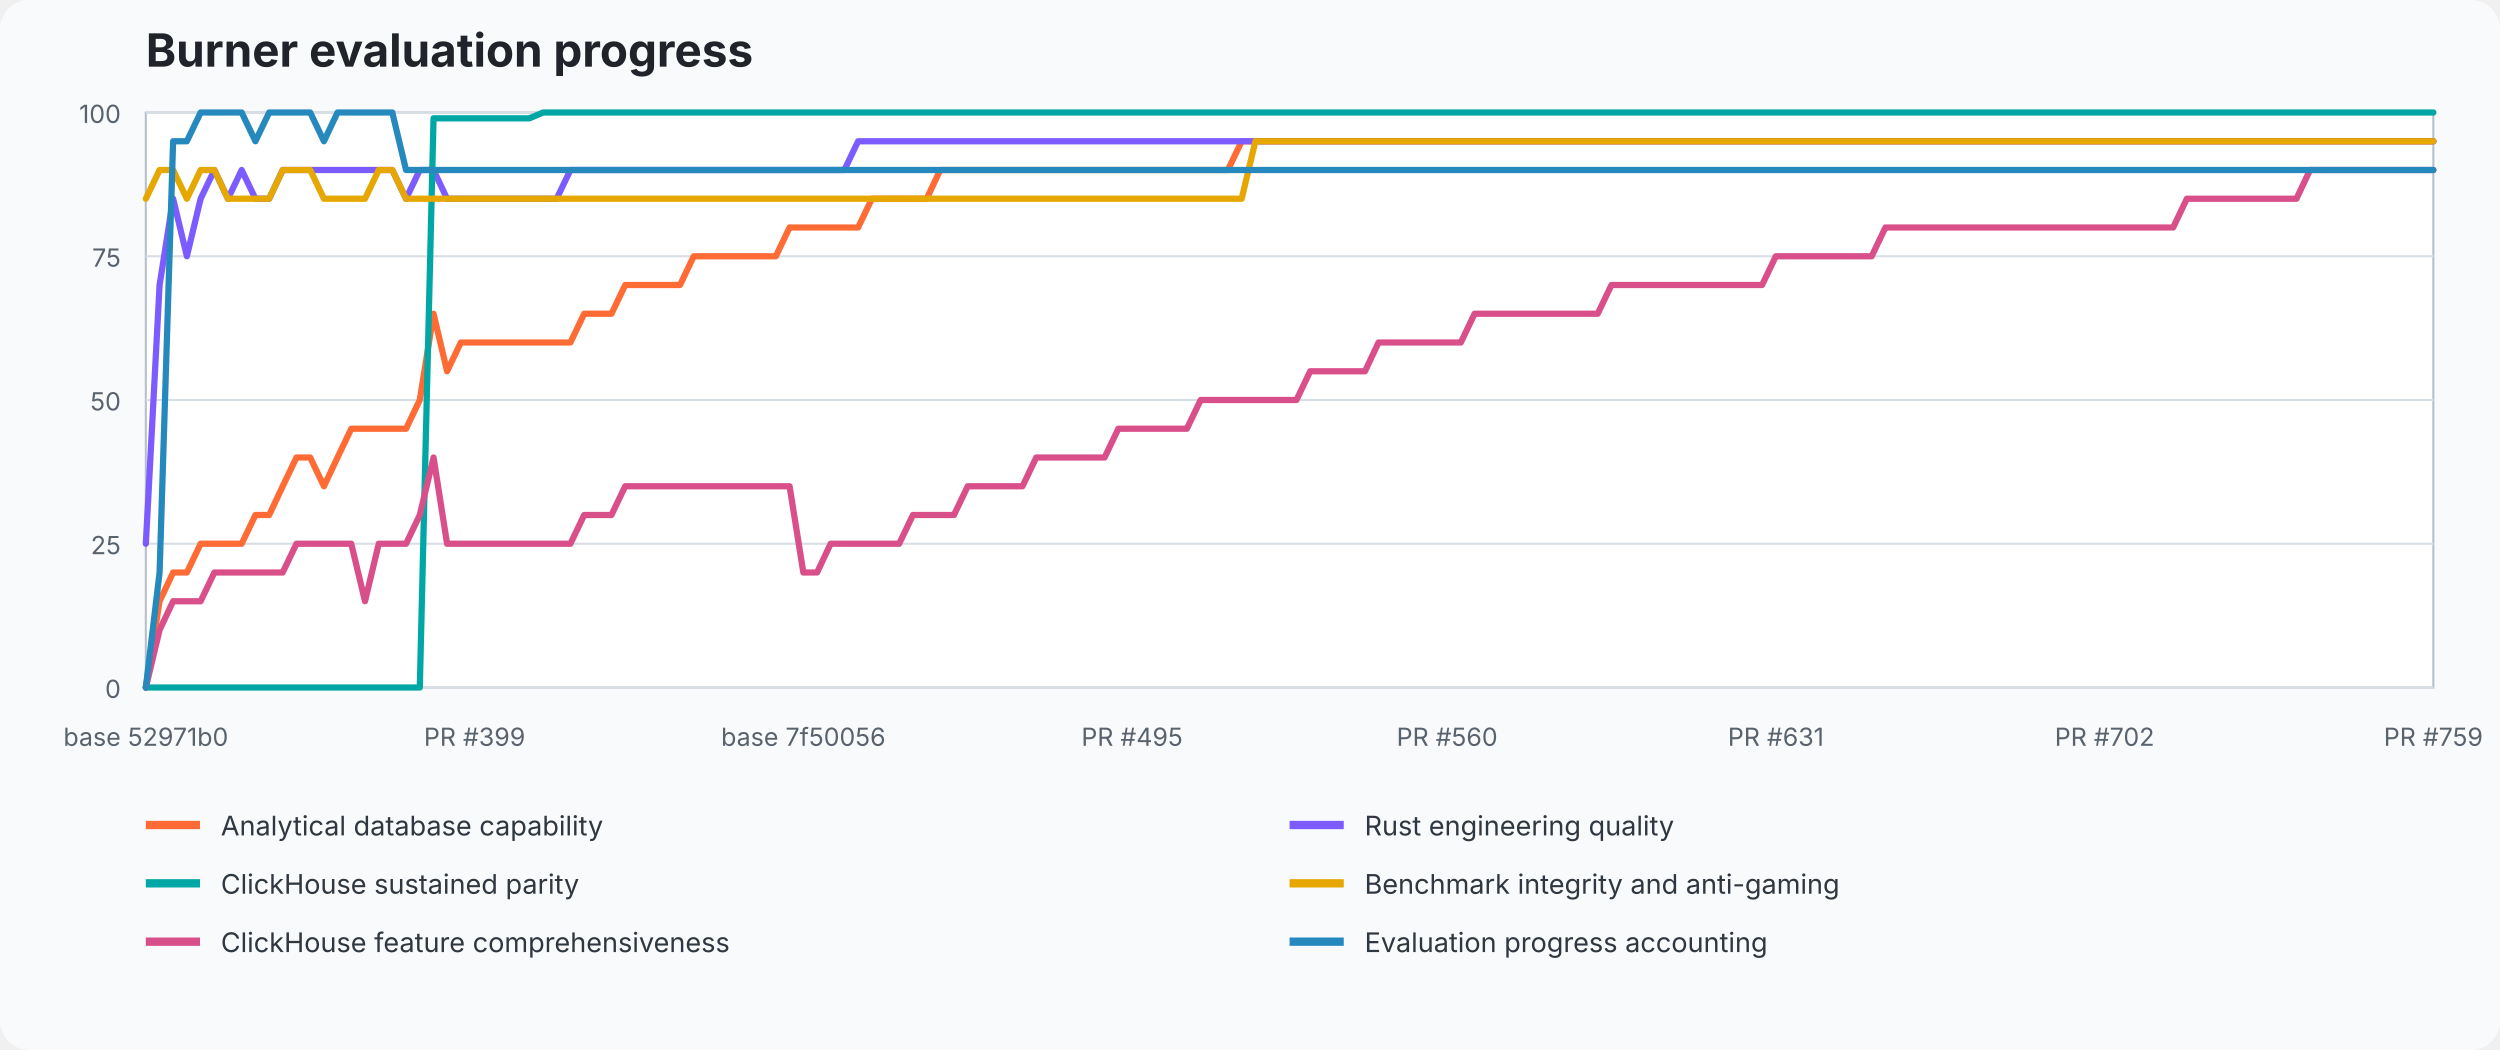
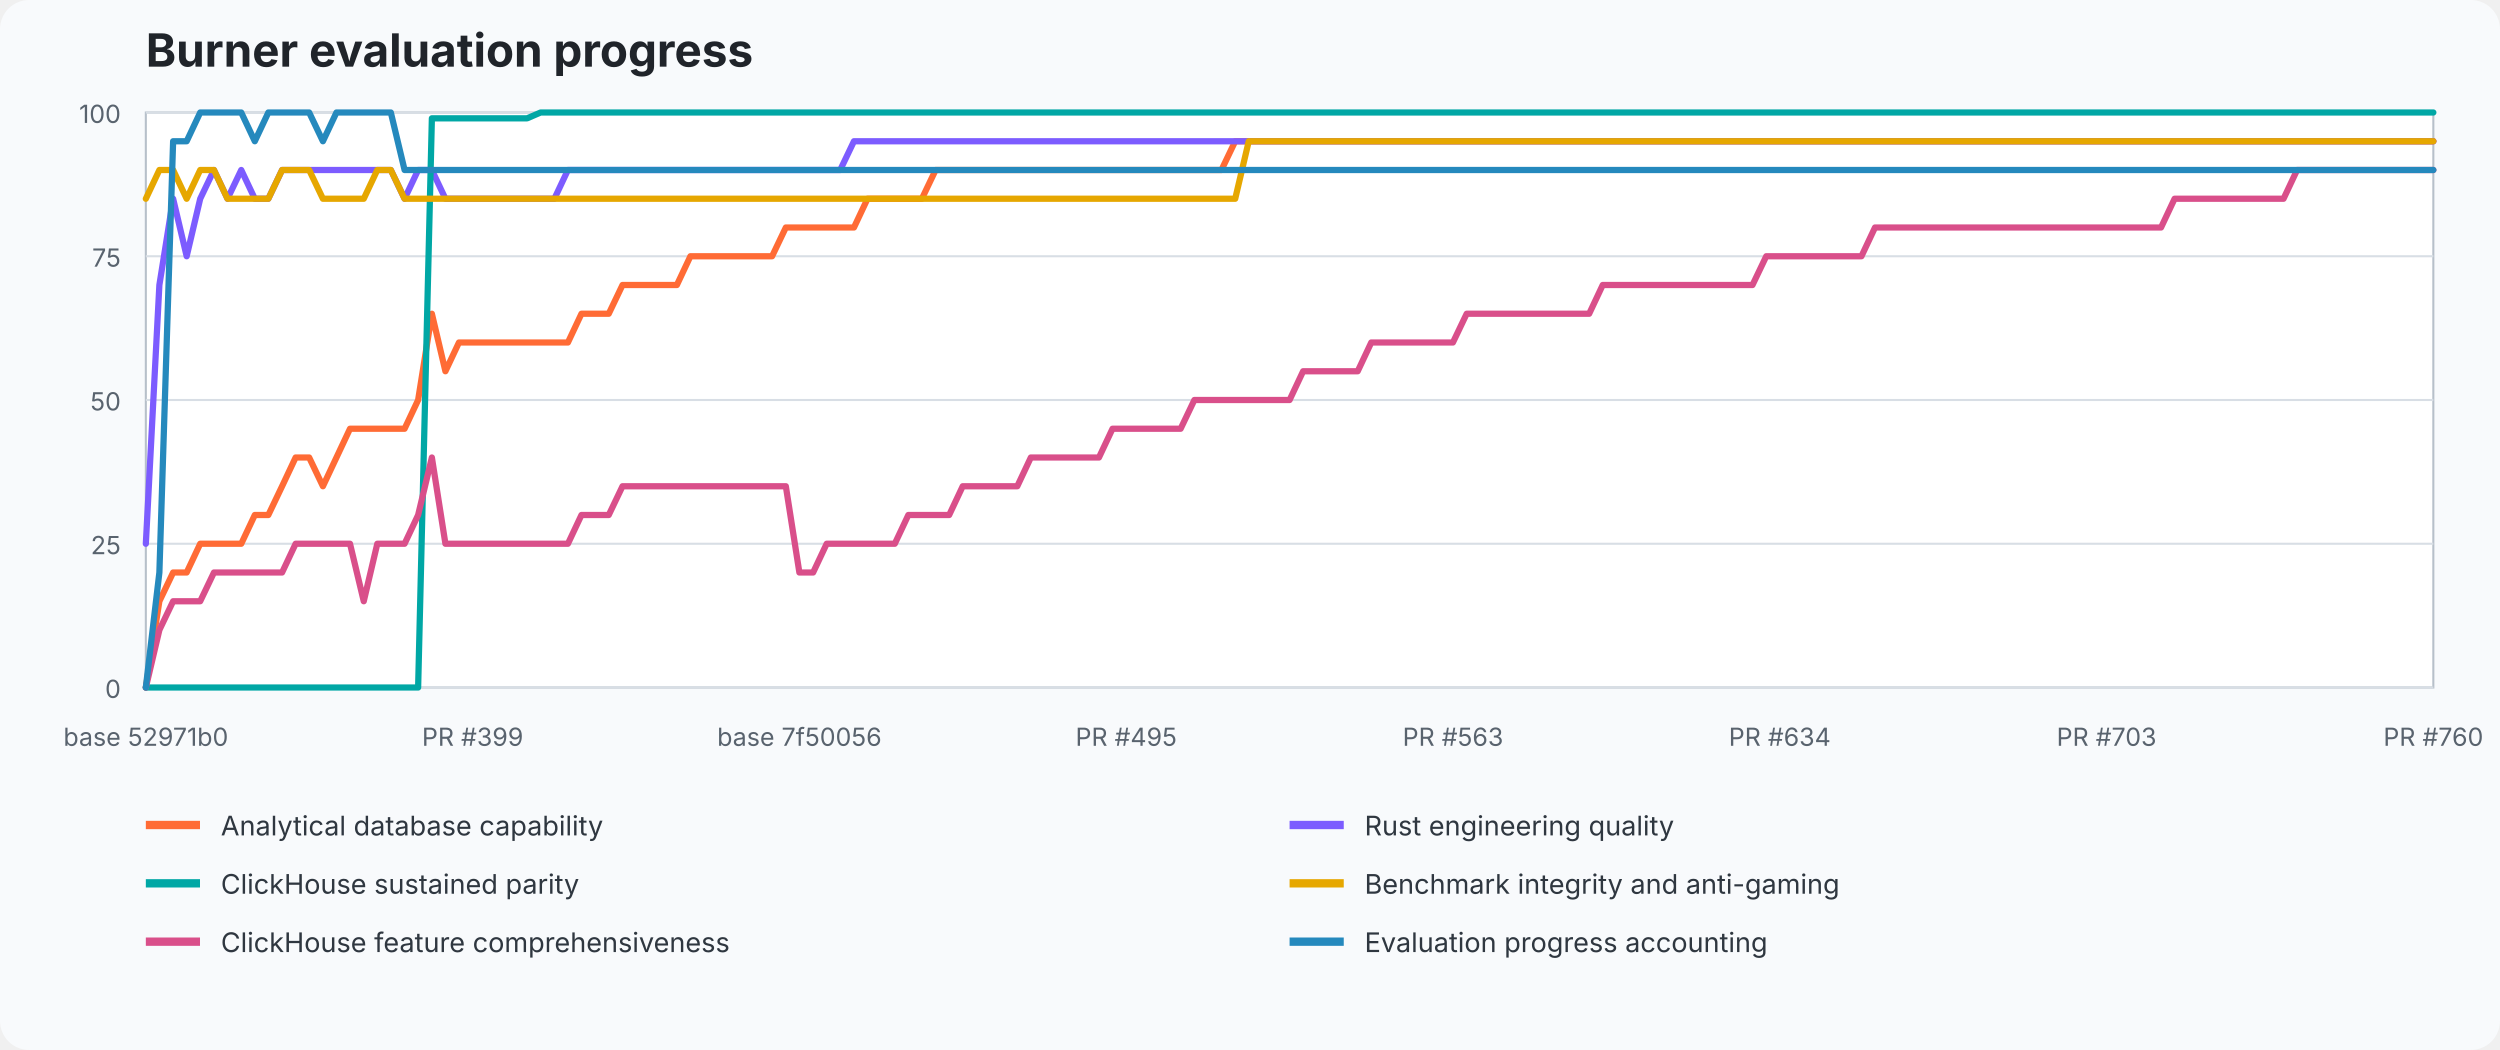
<svg xmlns="http://www.w3.org/2000/svg" width="1200" height="504" viewBox="0 0 1200 504" role="img" aria-labelledby="title desc">
  <style>text{font-family:ui-sans-serif,system-ui,-apple-system,BlinkMacSystemFont,"Segoe UI",sans-serif}.title{font-size:22px;font-weight:700;fill:#20242a}.axis{font-size:12px;fill:#59636e}.legend{font-size:13px;fill:#2f3740}.grid{stroke:#d8dee5;stroke-width:1}.plot{fill:#fff;stroke:#b7c0ca}</style>
  <rect width="100%" height="100%" fill="#f8fafc" rx="14" />
  <text x="70" y="32" class="title">Burner evaluation progress</text>
  <rect x="70" y="54" width="1098" height="276" class="plot" />
  <line x1="70" y1="330" x2="1168" y2="330" class="grid" />
  <text x="58" y="335" text-anchor="end" class="axis">0</text>
  <line x1="70" y1="261" x2="1168" y2="261" class="grid" />
  <text x="58" y="266" text-anchor="end" class="axis">25</text>
  <line x1="70" y1="192" x2="1168" y2="192" class="grid" />
  <text x="58" y="197" text-anchor="end" class="axis">50</text>
  <line x1="70" y1="123" x2="1168" y2="123" class="grid" />
  <text x="58" y="128" text-anchor="end" class="axis">75</text>
  <line x1="70" y1="54" x2="1168" y2="54" class="grid" />
  <text x="58" y="59" text-anchor="end" class="axis">100</text>
-   <polyline points="70.0,330.0 76.6,288.6 83.1,274.8 89.7,274.8 96.3,261.0 102.9,261.0 109.4,261.0 116.0,261.0 122.6,247.2 129.2,247.2 135.7,233.4 142.3,219.6 148.9,219.6 155.5,233.4 162.0,219.6 168.6,205.8 175.2,205.8 181.8,205.8 188.3,205.8 194.9,205.8 201.5,192.0 208.1,150.6 214.6,178.2 221.2,164.4 227.8,164.4 234.4,164.4 240.9,164.4 247.5,164.4 254.1,164.4 260.7,164.4 267.2,164.4 273.8,164.4 280.4,150.6 287.0,150.6 293.5,150.6 300.1,136.8 306.7,136.8 313.3,136.8 319.8,136.8 326.4,136.8 333.0,123.0 339.6,123.0 346.1,123.0 352.7,123.0 359.3,123.0 365.9,123.0 372.4,123.0 379.0,109.2 385.6,109.2 392.2,109.2 398.7,109.2 405.3,109.2 411.9,109.2 418.5,95.4 425.0,95.4 431.6,95.4 438.2,95.4 444.8,95.4 451.3,81.6 457.9,81.6 464.5,81.6 471.1,81.6 477.6,81.6 484.2,81.6 490.8,81.6 497.4,81.6 503.9,81.6 510.5,81.6 517.1,81.6 523.7,81.6 530.2,81.6 536.8,81.6 543.4,81.6 550.0,81.6 556.5,81.6 563.1,81.6 569.7,81.6 576.3,81.6 582.8,81.6 589.4,81.6 596.0,67.8 602.6,67.8 609.1,67.8 615.7,67.8 622.3,67.8 628.9,67.8 635.4,67.8 642.0,67.8 648.6,67.8 655.2,67.8 661.7,67.8 668.3,67.8 674.9,67.8 681.5,67.8 688.0,67.8 694.6,67.8 701.2,67.8 707.8,67.8 714.3,67.8 720.9,67.8 727.5,67.8 734.1,67.8 740.6,67.8 747.2,67.8 753.8,67.8 760.4,67.8 766.9,67.8 773.5,67.8 780.1,67.8 786.7,67.8 793.2,67.8 799.8,67.8 806.4,67.8 813.0,67.8 819.5,67.8 826.1,67.8 832.7,67.8 839.3,67.8 845.8,67.8 852.4,67.8 859.0,67.8 865.6,67.8 872.1,67.8 878.7,67.8 885.3,67.8 891.9,67.8 898.4,67.8 905.0,67.8 911.6,67.8 918.2,67.8 924.7,67.8 931.3,67.8 937.9,67.8 944.5,67.8 951.0,67.8 957.6,67.8 964.2,67.8 970.8,67.8 977.3,67.8 983.9,67.8 990.5,67.8 997.1,67.8 1003.6,67.8 1010.2,67.8 1016.8,67.8 1023.4,67.8 1029.9,67.8 1036.5,67.8 1043.1,67.8 1049.7,67.8 1056.2,67.8 1062.8,67.8 1069.4,67.8 1076.0,67.8 1082.5,67.8 1089.1,67.8 1095.7,67.8 1102.3,67.8 1108.8,67.8 1115.4,67.8 1122.0,67.8 1128.6,67.8 1135.1,67.8 1141.7,67.8 1148.3,67.8 1154.9,67.8 1161.4,67.8 1168.0,67.8" fill="none" stroke="#ff6b35" stroke-width="3" stroke-linejoin="round" stroke-linecap="round" />
-   <polyline points="70.0,261.0 76.6,136.8 83.1,95.4 89.7,123.0 96.3,95.4 102.9,81.6 109.4,95.4 116.0,81.6 122.6,95.4 129.2,95.4 135.7,81.6 142.3,81.6 148.9,81.6 155.5,81.6 162.0,81.6 168.6,81.6 175.2,81.6 181.8,81.6 188.3,81.6 194.9,95.4 201.5,81.6 208.1,81.6 214.6,95.4 221.2,95.4 227.8,95.4 234.4,95.4 240.9,95.4 247.5,95.4 254.1,95.4 260.7,95.4 267.2,95.4 273.8,81.6 280.4,81.6 287.0,81.6 293.5,81.6 300.1,81.6 306.7,81.6 313.3,81.6 319.8,81.6 326.4,81.6 333.0,81.6 339.6,81.6 346.1,81.6 352.7,81.6 359.3,81.6 365.9,81.6 372.4,81.6 379.0,81.6 385.6,81.6 392.2,81.6 398.7,81.6 405.3,81.6 411.9,67.8 418.5,67.8 425.0,67.8 431.6,67.8 438.2,67.8 444.8,67.8 451.3,67.8 457.9,67.8 464.5,67.8 471.1,67.8 477.6,67.8 484.2,67.8 490.8,67.8 497.4,67.8 503.9,67.8 510.5,67.8 517.1,67.8 523.7,67.8 530.2,67.8 536.8,67.8 543.4,67.8 550.0,67.8 556.5,67.8 563.1,67.8 569.7,67.8 576.3,67.8 582.8,67.8 589.4,67.8 596.0,67.8 602.6,67.8 609.1,67.8 615.7,67.8 622.3,67.8 628.9,67.8 635.4,67.8 642.0,67.8 648.6,67.8 655.2,67.8 661.7,67.8 668.3,67.8 674.9,67.8 681.5,67.8 688.0,67.8 694.6,67.8 701.2,67.8 707.8,67.8 714.3,67.8 720.9,67.8 727.5,67.8 734.1,67.8 740.6,67.8 747.2,67.8 753.8,67.8 760.4,67.8 766.9,67.8 773.5,67.8 780.1,67.8 786.7,67.8 793.2,67.8 799.8,67.8 806.4,67.8 813.0,67.8 819.5,67.8 826.1,67.8 832.7,67.8 839.3,67.8 845.8,67.8 852.4,67.8 859.0,67.8 865.6,67.8 872.1,67.8 878.7,67.8 885.3,67.8 891.9,67.8 898.4,67.8 905.0,67.8 911.6,67.8 918.2,67.8 924.7,67.8 931.3,67.8 937.9,67.8 944.5,67.8 951.0,67.8 957.6,67.8 964.2,67.8 970.8,67.8 977.3,67.8 983.9,67.8 990.5,67.8 997.1,67.8 1003.6,67.8 1010.2,67.8 1016.8,67.8 1023.4,67.8 1029.9,67.8 1036.5,67.8 1043.1,67.8 1049.7,67.8 1056.2,67.8 1062.8,67.8 1069.4,67.8 1076.0,67.8 1082.5,67.8 1089.1,67.8 1095.7,67.8 1102.3,67.8 1108.8,67.8 1115.4,67.8 1122.0,67.8 1128.6,67.8 1135.1,67.8 1141.7,67.8 1148.3,67.8 1154.9,67.8 1161.4,67.8 1168.0,67.8" fill="none" stroke="#7c5cff" stroke-width="3" stroke-linejoin="round" stroke-linecap="round" />
-   <polyline points="70.0,330.0 76.6,330.0 83.1,330.0 89.7,330.0 96.3,330.0 102.9,330.0 109.4,330.0 116.0,330.0 122.6,330.0 129.2,330.0 135.7,330.0 142.3,330.0 148.9,330.0 155.5,330.0 162.0,330.0 168.6,330.0 175.2,330.0 181.8,330.0 188.3,330.0 194.9,330.0 201.5,330.0 208.1,56.8 214.6,56.8 221.2,56.8 227.8,56.8 234.4,56.8 240.9,56.8 247.5,56.8 254.1,56.8 260.7,54.0 267.2,54.0 273.8,54.0 280.4,54.0 287.0,54.0 293.5,54.0 300.1,54.0 306.7,54.0 313.3,54.0 319.8,54.0 326.4,54.0 333.0,54.0 339.6,54.0 346.1,54.0 352.7,54.0 359.3,54.0 365.9,54.0 372.4,54.0 379.0,54.0 385.6,54.0 392.2,54.0 398.7,54.0 405.3,54.0 411.9,54.0 418.5,54.0 425.0,54.0 431.6,54.0 438.2,54.0 444.8,54.0 451.3,54.0 457.9,54.0 464.5,54.0 471.1,54.0 477.6,54.0 484.2,54.0 490.8,54.0 497.4,54.0 503.9,54.0 510.5,54.0 517.1,54.0 523.7,54.0 530.2,54.0 536.8,54.0 543.4,54.0 550.0,54.0 556.5,54.0 563.1,54.0 569.7,54.0 576.3,54.0 582.8,54.0 589.4,54.0 596.0,54.0 602.6,54.0 609.1,54.0 615.7,54.0 622.3,54.0 628.9,54.0 635.4,54.0 642.0,54.0 648.6,54.0 655.2,54.0 661.7,54.0 668.3,54.0 674.9,54.0 681.5,54.0 688.0,54.0 694.6,54.0 701.2,54.0 707.8,54.0 714.3,54.0 720.9,54.0 727.5,54.0 734.1,54.0 740.6,54.0 747.2,54.0 753.8,54.0 760.4,54.0 766.9,54.0 773.5,54.0 780.1,54.0 786.7,54.0 793.2,54.0 799.8,54.0 806.4,54.0 813.0,54.0 819.5,54.0 826.1,54.0 832.7,54.0 839.3,54.0 845.8,54.0 852.4,54.0 859.0,54.0 865.6,54.0 872.1,54.0 878.7,54.0 885.3,54.0 891.9,54.0 898.4,54.0 905.0,54.0 911.6,54.0 918.2,54.0 924.7,54.0 931.3,54.0 937.9,54.0 944.5,54.0 951.0,54.0 957.6,54.0 964.2,54.0 970.8,54.0 977.3,54.0 983.9,54.0 990.5,54.0 997.1,54.0 1003.6,54.0 1010.2,54.0 1016.8,54.0 1023.4,54.0 1029.9,54.0 1036.5,54.0 1043.1,54.0 1049.7,54.0 1056.2,54.0 1062.8,54.0 1069.4,54.0 1076.0,54.0 1082.5,54.0 1089.1,54.0 1095.7,54.0 1102.3,54.0 1108.8,54.0 1115.4,54.0 1122.0,54.0 1128.6,54.0 1135.1,54.0 1141.7,54.0 1148.3,54.0 1154.9,54.0 1161.4,54.0 1168.0,54.0" fill="none" stroke="#00a7a5" stroke-width="3" stroke-linejoin="round" stroke-linecap="round" />
-   <polyline points="70.0,95.4 76.6,81.6 83.1,81.6 89.7,95.4 96.3,81.6 102.9,81.6 109.4,95.4 116.0,95.4 122.6,95.4 129.2,95.4 135.7,81.6 142.3,81.6 148.9,81.6 155.5,95.4 162.0,95.4 168.6,95.4 175.2,95.4 181.8,81.6 188.3,81.6 194.9,95.4 201.5,95.4 208.1,95.4 214.6,95.4 221.2,95.4 227.8,95.4 234.4,95.4 240.9,95.4 247.5,95.4 254.1,95.4 260.7,95.4 267.2,95.4 273.8,95.4 280.4,95.4 287.0,95.4 293.5,95.4 300.1,95.4 306.7,95.4 313.3,95.4 319.8,95.4 326.4,95.4 333.0,95.4 339.6,95.4 346.1,95.4 352.7,95.4 359.3,95.4 365.9,95.4 372.4,95.4 379.0,95.4 385.6,95.4 392.2,95.4 398.7,95.4 405.3,95.4 411.9,95.4 418.5,95.4 425.0,95.4 431.6,95.4 438.2,95.4 444.8,95.4 451.3,95.4 457.9,95.4 464.5,95.4 471.1,95.4 477.6,95.4 484.2,95.4 490.8,95.4 497.4,95.4 503.9,95.4 510.5,95.4 517.1,95.4 523.7,95.4 530.2,95.4 536.8,95.4 543.4,95.4 550.0,95.4 556.5,95.4 563.1,95.4 569.7,95.4 576.3,95.4 582.8,95.4 589.4,95.4 596.0,95.4 602.6,67.8 609.1,67.8 615.7,67.8 622.3,67.8 628.9,67.8 635.4,67.8 642.0,67.8 648.6,67.8 655.2,67.8 661.7,67.8 668.3,67.8 674.9,67.8 681.5,67.8 688.0,67.8 694.6,67.8 701.2,67.8 707.8,67.8 714.3,67.8 720.9,67.8 727.5,67.8 734.1,67.8 740.6,67.8 747.2,67.8 753.8,67.8 760.4,67.8 766.9,67.8 773.5,67.8 780.1,67.8 786.7,67.8 793.2,67.8 799.8,67.8 806.4,67.8 813.0,67.8 819.5,67.8 826.1,67.8 832.7,67.8 839.3,67.8 845.8,67.8 852.4,67.8 859.0,67.8 865.6,67.8 872.1,67.8 878.7,67.8 885.3,67.8 891.9,67.8 898.4,67.8 905.0,67.8 911.6,67.8 918.2,67.8 924.7,67.8 931.3,67.8 937.9,67.8 944.5,67.8 951.0,67.8 957.6,67.8 964.2,67.8 970.8,67.8 977.3,67.8 983.9,67.8 990.5,67.8 997.1,67.8 1003.6,67.8 1010.2,67.8 1016.8,67.8 1023.4,67.8 1029.9,67.8 1036.5,67.8 1043.1,67.8 1049.7,67.8 1056.2,67.8 1062.8,67.8 1069.4,67.8 1076.0,67.8 1082.5,67.8 1089.1,67.8 1095.7,67.8 1102.3,67.8 1108.8,67.8 1115.4,67.8 1122.0,67.8 1128.6,67.8 1135.1,67.8 1141.7,67.8 1148.3,67.8 1154.9,67.8 1161.4,67.8 1168.0,67.8" fill="none" stroke="#e6a700" stroke-width="3" stroke-linejoin="round" stroke-linecap="round" />
-   <polyline points="70.0,330.0 76.6,302.4 83.1,288.6 89.7,288.6 96.3,288.6 102.9,274.8 109.4,274.8 116.0,274.8 122.6,274.8 129.2,274.8 135.7,274.8 142.3,261.0 148.9,261.0 155.5,261.0 162.0,261.0 168.6,261.0 175.2,288.6 181.8,261.0 188.3,261.0 194.9,261.0 201.5,247.2 208.1,219.6 214.6,261.0 221.2,261.0 227.8,261.0 234.4,261.0 240.9,261.0 247.5,261.0 254.1,261.0 260.7,261.0 267.2,261.0 273.8,261.0 280.4,247.2 287.0,247.2 293.5,247.2 300.1,233.4 306.7,233.4 313.3,233.4 319.8,233.4 326.4,233.4 333.0,233.4 339.6,233.4 346.1,233.4 352.7,233.4 359.3,233.4 365.9,233.4 372.4,233.4 379.0,233.4 385.6,274.8 392.2,274.8 398.7,261.0 405.3,261.0 411.9,261.0 418.5,261.0 425.0,261.0 431.6,261.0 438.2,247.2 444.8,247.2 451.3,247.2 457.9,247.2 464.5,233.4 471.1,233.4 477.6,233.4 484.2,233.4 490.8,233.4 497.4,219.6 503.9,219.6 510.5,219.6 517.1,219.6 523.7,219.6 530.2,219.6 536.8,205.8 543.4,205.8 550.0,205.8 556.5,205.8 563.1,205.8 569.7,205.8 576.3,192.0 582.8,192.0 589.4,192.0 596.0,192.0 602.6,192.0 609.1,192.0 615.7,192.0 622.3,192.0 628.9,178.2 635.4,178.2 642.0,178.2 648.6,178.2 655.2,178.2 661.7,164.4 668.3,164.4 674.9,164.4 681.5,164.4 688.0,164.4 694.6,164.4 701.2,164.4 707.8,150.6 714.3,150.6 720.9,150.6 727.5,150.6 734.1,150.6 740.6,150.6 747.2,150.6 753.8,150.6 760.4,150.6 766.9,150.6 773.5,136.8 780.1,136.8 786.7,136.8 793.2,136.8 799.8,136.8 806.4,136.8 813.0,136.8 819.5,136.8 826.1,136.8 832.7,136.8 839.3,136.8 845.8,136.8 852.4,123.0 859.0,123.0 865.6,123.0 872.1,123.0 878.7,123.0 885.3,123.0 891.9,123.0 898.4,123.0 905.0,109.2 911.6,109.2 918.2,109.2 924.7,109.2 931.3,109.2 937.9,109.2 944.5,109.2 951.0,109.2 957.6,109.2 964.2,109.2 970.8,109.2 977.3,109.2 983.9,109.2 990.5,109.2 997.1,109.2 1003.6,109.2 1010.2,109.2 1016.8,109.2 1023.4,109.2 1029.9,109.2 1036.5,109.2 1043.1,109.2 1049.7,95.4 1056.2,95.4 1062.8,95.4 1069.4,95.4 1076.0,95.4 1082.5,95.4 1089.1,95.4 1095.7,95.4 1102.3,95.4 1108.8,81.6 1115.4,81.6 1122.0,81.6 1128.6,81.6 1135.1,81.6 1141.7,81.6 1148.3,81.6 1154.9,81.6 1161.4,81.6 1168.0,81.6" fill="none" stroke="#d94f8a" stroke-width="3" stroke-linejoin="round" stroke-linecap="round" />
-   <polyline points="70.0,330.0 76.6,274.8 83.1,67.8 89.7,67.8 96.3,54.0 102.9,54.0 109.4,54.0 116.0,54.0 122.6,67.8 129.2,54.0 135.7,54.0 142.3,54.0 148.9,54.0 155.5,67.8 162.0,54.0 168.6,54.0 175.2,54.0 181.8,54.0 188.3,54.0 194.9,81.6 201.5,81.6 208.1,81.6 214.6,81.6 221.2,81.6 227.8,81.6 234.4,81.6 240.9,81.6 247.5,81.6 254.1,81.6 260.7,81.6 267.2,81.6 273.8,81.6 280.4,81.6 287.0,81.6 293.5,81.6 300.1,81.6 306.7,81.6 313.3,81.6 319.8,81.6 326.4,81.6 333.0,81.6 339.6,81.6 346.1,81.6 352.7,81.6 359.3,81.6 365.9,81.6 372.4,81.6 379.0,81.6 385.6,81.6 392.2,81.6 398.7,81.6 405.3,81.6 411.9,81.6 418.5,81.6 425.0,81.6 431.6,81.6 438.2,81.6 444.8,81.6 451.3,81.6 457.9,81.6 464.5,81.6 471.1,81.6 477.6,81.6 484.2,81.6 490.8,81.6 497.4,81.6 503.9,81.6 510.5,81.6 517.1,81.6 523.7,81.6 530.2,81.6 536.8,81.6 543.4,81.6 550.0,81.6 556.5,81.6 563.1,81.6 569.7,81.6 576.3,81.6 582.8,81.6 589.4,81.6 596.0,81.6 602.6,81.6 609.1,81.6 615.7,81.6 622.3,81.6 628.9,81.6 635.4,81.6 642.0,81.6 648.6,81.6 655.2,81.6 661.7,81.6 668.3,81.6 674.9,81.6 681.5,81.6 688.0,81.6 694.6,81.6 701.2,81.6 707.8,81.6 714.3,81.6 720.9,81.6 727.5,81.6 734.1,81.6 740.6,81.6 747.2,81.6 753.8,81.6 760.4,81.6 766.9,81.6 773.5,81.6 780.1,81.6 786.7,81.6 793.2,81.6 799.8,81.6 806.4,81.6 813.0,81.6 819.5,81.6 826.1,81.6 832.7,81.6 839.3,81.6 845.8,81.6 852.4,81.6 859.0,81.6 865.6,81.6 872.1,81.6 878.7,81.6 885.3,81.6 891.9,81.6 898.4,81.6 905.0,81.6 911.6,81.6 918.2,81.6 924.7,81.6 931.3,81.6 937.9,81.6 944.5,81.6 951.0,81.6 957.6,81.6 964.2,81.6 970.8,81.6 977.3,81.6 983.9,81.6 990.5,81.6 997.1,81.6 1003.6,81.6 1010.2,81.6 1016.8,81.6 1023.4,81.6 1029.9,81.6 1036.5,81.6 1043.1,81.6 1049.7,81.6 1056.2,81.6 1062.8,81.6 1069.4,81.6 1076.0,81.6 1082.5,81.6 1089.1,81.6 1095.7,81.6 1102.3,81.6 1108.8,81.6 1115.4,81.6 1122.0,81.6 1128.6,81.6 1135.1,81.6 1141.7,81.6 1148.3,81.6 1154.9,81.6 1161.4,81.6 1168.0,81.6" fill="none" stroke="#2589bd" stroke-width="3" stroke-linejoin="round" stroke-linecap="round" />
+   <polyline points="70.0,330.0 76.5,288.6 83.1,274.8 89.6,274.8 96.1,261.0 102.7,261.0 109.2,261.0 115.8,261.0 122.3,247.2 128.8,247.2 135.4,233.4 141.9,219.6 148.4,219.6 155.0,233.4 161.5,219.6 168.0,205.8 174.6,205.8 181.1,205.8 187.6,205.8 194.2,205.8 200.7,192.0 207.3,150.6 213.8,178.2 220.3,164.4 226.9,164.4 233.4,164.4 239.9,164.4 246.5,164.4 253.0,164.4 259.5,164.4 266.1,164.4 272.6,164.4 279.1,150.6 285.7,150.6 292.2,150.6 298.8,136.8 305.3,136.8 311.8,136.8 318.4,136.8 324.9,136.8 331.4,123.0 338.0,123.0 344.5,123.0 351.0,123.0 357.6,123.0 364.1,123.0 370.6,123.0 377.2,109.2 383.7,109.2 390.3,109.2 396.8,109.2 403.3,109.2 409.9,109.2 416.4,95.4 422.9,95.4 429.5,95.4 436.0,95.4 442.5,95.4 449.1,81.6 455.6,81.6 462.1,81.6 468.7,81.6 475.2,81.6 481.8,81.6 488.3,81.6 494.8,81.6 501.4,81.6 507.9,81.6 514.4,81.6 521.0,81.6 527.5,81.6 534.0,81.6 540.6,81.6 547.1,81.6 553.6,81.6 560.2,81.6 566.7,81.6 573.3,81.6 579.8,81.6 586.3,81.6 592.9,67.8 599.4,67.8 605.9,67.8 612.5,67.8 619.0,67.8 625.5,67.8 632.1,67.8 638.6,67.8 645.1,67.8 651.7,67.8 658.2,67.8 664.8,67.8 671.3,67.8 677.8,67.8 684.4,67.8 690.9,67.8 697.4,67.8 704.0,67.8 710.5,67.8 717.0,67.8 723.6,67.8 730.1,67.8 736.6,67.8 743.2,67.8 749.7,67.8 756.3,67.8 762.8,67.8 769.3,67.8 775.9,67.8 782.4,67.8 788.9,67.8 795.5,67.8 802.0,67.8 808.5,67.8 815.1,67.8 821.6,67.8 828.1,67.8 834.7,67.8 841.2,67.8 847.8,67.8 854.3,67.8 860.8,67.8 867.4,67.8 873.9,67.8 880.4,67.8 887.0,67.8 893.5,67.8 900.0,67.8 906.6,67.8 913.1,67.8 919.6,67.8 926.2,67.8 932.7,67.8 939.3,67.8 945.8,67.8 952.3,67.8 958.9,67.8 965.4,67.8 971.9,67.8 978.5,67.8 985.0,67.8 991.5,67.8 998.1,67.8 1004.6,67.8 1011.1,67.8 1017.7,67.8 1024.2,67.8 1030.8,67.8 1037.3,67.8 1043.8,67.8 1050.4,67.8 1056.9,67.8 1063.4,67.8 1070.0,67.8 1076.5,67.8 1083.0,67.8 1089.6,67.8 1096.1,67.8 1102.6,67.8 1109.2,67.8 1115.7,67.8 1122.3,67.8 1128.8,67.8 1135.3,67.8 1141.9,67.8 1148.4,67.8 1154.9,67.8 1161.5,67.8 1168.0,67.8" fill="none" stroke="#ff6b35" stroke-width="3" stroke-linejoin="round" stroke-linecap="round" />
+   <polyline points="70.0,261.0 76.5,136.8 83.1,95.4 89.6,123.0 96.1,95.4 102.7,81.6 109.2,95.4 115.8,81.6 122.3,95.4 128.8,95.4 135.4,81.6 141.9,81.6 148.4,81.6 155.0,81.6 161.5,81.6 168.0,81.6 174.6,81.6 181.1,81.6 187.6,81.6 194.2,95.4 200.7,81.6 207.3,81.6 213.8,95.4 220.3,95.4 226.9,95.4 233.4,95.4 239.9,95.4 246.5,95.4 253.0,95.4 259.5,95.4 266.1,95.4 272.6,81.6 279.1,81.6 285.7,81.6 292.2,81.6 298.8,81.6 305.3,81.6 311.8,81.6 318.4,81.6 324.9,81.6 331.4,81.6 338.0,81.6 344.5,81.6 351.0,81.6 357.6,81.6 364.1,81.6 370.6,81.6 377.2,81.6 383.7,81.6 390.3,81.6 396.8,81.6 403.3,81.6 409.9,67.8 416.4,67.8 422.9,67.8 429.5,67.8 436.0,67.8 442.5,67.8 449.1,67.8 455.6,67.8 462.1,67.8 468.7,67.8 475.2,67.8 481.8,67.8 488.3,67.8 494.8,67.8 501.4,67.8 507.9,67.8 514.4,67.8 521.0,67.8 527.5,67.8 534.0,67.8 540.6,67.8 547.1,67.8 553.6,67.8 560.2,67.8 566.7,67.8 573.3,67.8 579.8,67.8 586.3,67.8 592.9,67.8 599.4,67.8 605.9,67.8 612.5,67.8 619.0,67.8 625.5,67.8 632.1,67.8 638.6,67.8 645.1,67.8 651.7,67.8 658.2,67.8 664.8,67.8 671.3,67.8 677.8,67.8 684.4,67.8 690.9,67.8 697.4,67.8 704.0,67.8 710.5,67.8 717.0,67.8 723.6,67.8 730.1,67.8 736.6,67.8 743.2,67.8 749.7,67.8 756.3,67.8 762.8,67.8 769.3,67.8 775.9,67.8 782.4,67.8 788.9,67.8 795.5,67.8 802.0,67.8 808.5,67.8 815.1,67.8 821.6,67.8 828.1,67.8 834.7,67.8 841.2,67.8 847.8,67.8 854.3,67.8 860.8,67.8 867.4,67.8 873.9,67.8 880.4,67.8 887.0,67.8 893.5,67.8 900.0,67.8 906.6,67.8 913.1,67.8 919.6,67.8 926.2,67.8 932.7,67.8 939.3,67.8 945.8,67.8 952.3,67.8 958.9,67.8 965.4,67.8 971.9,67.8 978.5,67.8 985.0,67.8 991.5,67.8 998.1,67.8 1004.6,67.8 1011.1,67.8 1017.7,67.8 1024.2,67.8 1030.8,67.8 1037.3,67.8 1043.8,67.8 1050.4,67.8 1056.9,67.8 1063.4,67.8 1070.0,67.8 1076.5,67.8 1083.0,67.8 1089.6,67.8 1096.1,67.8 1102.6,67.8 1109.2,67.8 1115.7,67.8 1122.3,67.8 1128.8,67.8 1135.3,67.8 1141.9,67.8 1148.4,67.8 1154.9,67.8 1161.5,67.8 1168.0,67.8" fill="none" stroke="#7c5cff" stroke-width="3" stroke-linejoin="round" stroke-linecap="round" />
+   <polyline points="70.0,330.0 76.5,330.0 83.1,330.0 89.6,330.0 96.1,330.0 102.7,330.0 109.2,330.0 115.8,330.0 122.3,330.0 128.8,330.0 135.4,330.0 141.9,330.0 148.4,330.0 155.0,330.0 161.5,330.0 168.0,330.0 174.6,330.0 181.1,330.0 187.6,330.0 194.2,330.0 200.7,330.0 207.3,56.8 213.8,56.8 220.3,56.8 226.9,56.8 233.4,56.8 239.9,56.8 246.5,56.8 253.0,56.8 259.5,54.0 266.1,54.0 272.6,54.0 279.1,54.0 285.7,54.0 292.2,54.0 298.8,54.0 305.3,54.0 311.8,54.0 318.4,54.0 324.9,54.0 331.4,54.0 338.0,54.0 344.5,54.0 351.0,54.0 357.6,54.0 364.1,54.0 370.6,54.0 377.2,54.0 383.7,54.0 390.3,54.0 396.8,54.0 403.3,54.0 409.9,54.0 416.4,54.0 422.9,54.0 429.5,54.0 436.0,54.0 442.5,54.0 449.1,54.0 455.6,54.0 462.1,54.0 468.7,54.0 475.2,54.0 481.8,54.0 488.3,54.0 494.8,54.0 501.4,54.0 507.9,54.0 514.4,54.0 521.0,54.0 527.5,54.0 534.0,54.0 540.6,54.0 547.1,54.0 553.6,54.0 560.2,54.0 566.7,54.0 573.3,54.0 579.8,54.0 586.3,54.0 592.9,54.0 599.4,54.0 605.9,54.0 612.5,54.0 619.0,54.0 625.5,54.0 632.1,54.0 638.6,54.0 645.1,54.0 651.7,54.0 658.2,54.0 664.8,54.0 671.3,54.0 677.8,54.0 684.4,54.0 690.9,54.0 697.4,54.0 704.0,54.0 710.5,54.0 717.0,54.0 723.6,54.0 730.1,54.0 736.6,54.0 743.2,54.0 749.7,54.0 756.3,54.0 762.8,54.0 769.3,54.0 775.9,54.0 782.4,54.0 788.9,54.0 795.5,54.0 802.0,54.0 808.5,54.0 815.1,54.0 821.6,54.0 828.1,54.0 834.7,54.0 841.2,54.0 847.8,54.0 854.3,54.0 860.8,54.0 867.4,54.0 873.9,54.0 880.4,54.0 887.0,54.0 893.5,54.0 900.0,54.0 906.6,54.0 913.1,54.0 919.6,54.0 926.2,54.0 932.7,54.0 939.3,54.0 945.8,54.0 952.3,54.0 958.9,54.0 965.4,54.0 971.9,54.0 978.5,54.0 985.0,54.0 991.5,54.0 998.1,54.0 1004.6,54.0 1011.1,54.0 1017.7,54.0 1024.2,54.0 1030.8,54.0 1037.3,54.0 1043.8,54.0 1050.4,54.0 1056.9,54.0 1063.4,54.0 1070.0,54.0 1076.5,54.0 1083.0,54.0 1089.6,54.0 1096.1,54.0 1102.6,54.0 1109.2,54.0 1115.7,54.0 1122.3,54.0 1128.8,54.0 1135.3,54.0 1141.9,54.0 1148.4,54.0 1154.9,54.0 1161.5,54.0 1168.0,54.0" fill="none" stroke="#00a7a5" stroke-width="3" stroke-linejoin="round" stroke-linecap="round" />
+   <polyline points="70.0,95.4 76.5,81.6 83.1,81.6 89.6,95.4 96.1,81.6 102.7,81.6 109.2,95.4 115.8,95.4 122.3,95.4 128.8,95.4 135.4,81.6 141.9,81.6 148.4,81.6 155.0,95.4 161.5,95.4 168.0,95.4 174.6,95.4 181.1,81.6 187.6,81.6 194.2,95.4 200.7,95.4 207.3,95.4 213.8,95.4 220.3,95.4 226.9,95.4 233.4,95.4 239.9,95.4 246.5,95.4 253.0,95.4 259.5,95.4 266.1,95.4 272.6,95.4 279.1,95.4 285.7,95.4 292.2,95.4 298.8,95.4 305.3,95.4 311.8,95.4 318.4,95.4 324.9,95.4 331.4,95.4 338.0,95.4 344.5,95.4 351.0,95.4 357.6,95.4 364.1,95.4 370.6,95.4 377.2,95.4 383.7,95.4 390.3,95.4 396.8,95.4 403.3,95.4 409.9,95.4 416.4,95.4 422.9,95.4 429.5,95.4 436.0,95.4 442.5,95.4 449.1,95.4 455.6,95.4 462.1,95.4 468.7,95.4 475.2,95.4 481.8,95.4 488.3,95.4 494.8,95.4 501.4,95.4 507.9,95.4 514.4,95.4 521.0,95.4 527.5,95.4 534.0,95.4 540.6,95.4 547.1,95.4 553.6,95.4 560.2,95.4 566.7,95.4 573.3,95.4 579.8,95.4 586.3,95.4 592.9,95.4 599.4,67.8 605.9,67.8 612.5,67.8 619.0,67.8 625.5,67.8 632.1,67.8 638.6,67.8 645.1,67.8 651.7,67.8 658.2,67.8 664.8,67.8 671.3,67.8 677.8,67.8 684.4,67.8 690.9,67.8 697.4,67.8 704.0,67.8 710.5,67.8 717.0,67.8 723.6,67.8 730.1,67.8 736.6,67.8 743.2,67.8 749.7,67.8 756.3,67.8 762.8,67.8 769.3,67.8 775.9,67.8 782.4,67.8 788.9,67.8 795.5,67.8 802.0,67.8 808.5,67.8 815.1,67.8 821.6,67.8 828.1,67.8 834.7,67.8 841.2,67.8 847.8,67.8 854.3,67.8 860.8,67.8 867.4,67.8 873.9,67.8 880.4,67.8 887.0,67.8 893.5,67.8 900.0,67.8 906.6,67.8 913.1,67.8 919.6,67.8 926.2,67.8 932.7,67.8 939.3,67.8 945.8,67.8 952.3,67.8 958.9,67.8 965.4,67.8 971.9,67.8 978.5,67.8 985.0,67.8 991.5,67.8 998.1,67.8 1004.6,67.8 1011.1,67.8 1017.7,67.8 1024.2,67.8 1030.8,67.8 1037.3,67.8 1043.8,67.8 1050.4,67.8 1056.9,67.8 1063.4,67.8 1070.0,67.8 1076.5,67.8 1083.0,67.8 1089.6,67.8 1096.1,67.8 1102.6,67.8 1109.2,67.8 1115.7,67.8 1122.3,67.8 1128.8,67.8 1135.3,67.8 1141.9,67.8 1148.4,67.8 1154.9,67.8 1161.5,67.8 1168.0,67.8" fill="none" stroke="#e6a700" stroke-width="3" stroke-linejoin="round" stroke-linecap="round" />
+   <polyline points="70.0,330.0 76.5,302.4 83.1,288.6 89.6,288.6 96.1,288.6 102.7,274.8 109.2,274.8 115.8,274.8 122.3,274.8 128.8,274.8 135.4,274.8 141.9,261.0 148.4,261.0 155.0,261.0 161.5,261.0 168.0,261.0 174.6,288.6 181.1,261.0 187.6,261.0 194.2,261.0 200.7,247.2 207.3,219.6 213.8,261.0 220.3,261.0 226.9,261.0 233.4,261.0 239.9,261.0 246.5,261.0 253.0,261.0 259.5,261.0 266.1,261.0 272.6,261.0 279.1,247.2 285.7,247.2 292.2,247.2 298.8,233.4 305.3,233.4 311.8,233.4 318.4,233.4 324.9,233.4 331.4,233.4 338.0,233.4 344.5,233.4 351.0,233.4 357.6,233.4 364.1,233.4 370.6,233.4 377.2,233.4 383.7,274.8 390.3,274.8 396.8,261.0 403.3,261.0 409.9,261.0 416.4,261.0 422.9,261.0 429.5,261.0 436.0,247.2 442.5,247.2 449.1,247.2 455.6,247.2 462.1,233.4 468.7,233.4 475.2,233.4 481.8,233.4 488.3,233.4 494.8,219.6 501.4,219.6 507.9,219.6 514.4,219.6 521.0,219.6 527.5,219.6 534.0,205.8 540.6,205.8 547.1,205.8 553.6,205.8 560.2,205.8 566.7,205.8 573.3,192.0 579.8,192.0 586.3,192.0 592.9,192.0 599.4,192.0 605.9,192.0 612.5,192.0 619.0,192.0 625.5,178.2 632.1,178.2 638.6,178.2 645.1,178.2 651.7,178.2 658.2,164.4 664.8,164.4 671.3,164.4 677.8,164.4 684.4,164.4 690.9,164.4 697.4,164.4 704.0,150.6 710.5,150.6 717.0,150.6 723.6,150.6 730.1,150.6 736.6,150.6 743.2,150.6 749.7,150.6 756.3,150.6 762.8,150.6 769.3,136.8 775.9,136.8 782.4,136.8 788.9,136.8 795.5,136.8 802.0,136.8 808.5,136.8 815.1,136.8 821.6,136.8 828.1,136.8 834.7,136.8 841.2,136.8 847.8,123.0 854.3,123.0 860.8,123.0 867.4,123.0 873.9,123.0 880.4,123.0 887.0,123.0 893.5,123.0 900.0,109.2 906.6,109.2 913.1,109.2 919.6,109.2 926.2,109.2 932.7,109.2 939.3,109.2 945.8,109.2 952.3,109.2 958.9,109.2 965.4,109.2 971.9,109.2 978.5,109.2 985.0,109.2 991.5,109.2 998.1,109.2 1004.6,109.2 1011.1,109.2 1017.7,109.2 1024.2,109.2 1030.8,109.2 1037.3,109.2 1043.8,95.4 1050.4,95.4 1056.9,95.4 1063.4,95.4 1070.0,95.4 1076.5,95.4 1083.0,95.4 1089.6,95.4 1096.1,95.4 1102.6,81.6 1109.2,81.6 1115.7,81.6 1122.3,81.6 1128.8,81.6 1135.3,81.6 1141.9,81.6 1148.4,81.6 1154.9,81.6 1161.5,81.6 1168.0,81.6" fill="none" stroke="#d94f8a" stroke-width="3" stroke-linejoin="round" stroke-linecap="round" />
+   <polyline points="70.0,330.0 76.5,274.8 83.1,67.8 89.6,67.8 96.1,54.0 102.7,54.0 109.2,54.0 115.8,54.0 122.3,67.8 128.8,54.0 135.4,54.0 141.9,54.0 148.4,54.0 155.0,67.8 161.5,54.0 168.0,54.0 174.6,54.0 181.1,54.0 187.6,54.0 194.2,81.6 200.7,81.6 207.3,81.6 213.8,81.6 220.3,81.6 226.9,81.6 233.4,81.6 239.9,81.6 246.5,81.6 253.0,81.6 259.5,81.6 266.1,81.6 272.6,81.6 279.1,81.6 285.7,81.6 292.2,81.6 298.8,81.6 305.3,81.6 311.8,81.6 318.4,81.6 324.9,81.6 331.4,81.6 338.0,81.6 344.5,81.6 351.0,81.6 357.6,81.6 364.1,81.6 370.6,81.6 377.2,81.6 383.7,81.6 390.3,81.6 396.8,81.6 403.3,81.6 409.9,81.6 416.4,81.6 422.9,81.6 429.5,81.6 436.0,81.6 442.5,81.6 449.1,81.6 455.6,81.6 462.1,81.6 468.7,81.6 475.2,81.6 481.8,81.6 488.3,81.6 494.8,81.6 501.4,81.6 507.9,81.6 514.4,81.6 521.0,81.6 527.5,81.6 534.0,81.6 540.6,81.6 547.1,81.6 553.6,81.6 560.2,81.6 566.7,81.6 573.3,81.6 579.8,81.6 586.3,81.6 592.9,81.6 599.4,81.6 605.9,81.6 612.5,81.6 619.0,81.6 625.5,81.6 632.1,81.6 638.6,81.6 645.1,81.6 651.7,81.6 658.2,81.6 664.8,81.6 671.3,81.6 677.8,81.6 684.4,81.6 690.9,81.6 697.4,81.6 704.0,81.6 710.5,81.6 717.0,81.6 723.6,81.6 730.1,81.6 736.6,81.6 743.2,81.6 749.7,81.6 756.3,81.6 762.8,81.6 769.3,81.6 775.9,81.6 782.4,81.6 788.9,81.6 795.5,81.6 802.0,81.6 808.5,81.6 815.1,81.6 821.6,81.6 828.1,81.6 834.7,81.6 841.2,81.6 847.8,81.6 854.3,81.6 860.8,81.6 867.4,81.6 873.9,81.6 880.4,81.6 887.0,81.6 893.5,81.6 900.0,81.6 906.6,81.6 913.1,81.6 919.6,81.6 926.2,81.6 932.7,81.6 939.3,81.6 945.8,81.6 952.3,81.6 958.9,81.6 965.4,81.6 971.9,81.6 978.5,81.6 985.0,81.6 991.5,81.6 998.1,81.6 1004.6,81.6 1011.1,81.6 1017.7,81.6 1024.2,81.6 1030.8,81.6 1037.3,81.6 1043.8,81.6 1050.4,81.6 1056.9,81.6 1063.4,81.6 1070.0,81.6 1076.5,81.6 1083.0,81.6 1089.6,81.6 1096.1,81.6 1102.6,81.6 1109.2,81.6 1115.7,81.6 1122.3,81.6 1128.8,81.6 1135.3,81.6 1141.9,81.6 1148.4,81.6 1154.9,81.6 1161.5,81.6 1168.0,81.6" fill="none" stroke="#2589bd" stroke-width="3" stroke-linejoin="round" stroke-linecap="round" />
  <text x="70" y="358" text-anchor="middle" class="axis">base 52971b0</text>
-   <text x="227.796" y="358" text-anchor="middle" class="axis">PR #399</text>
-   <text x="385.593" y="358" text-anchor="middle" class="axis">base 7f50056</text>
-   <text x="543.389" y="358" text-anchor="middle" class="axis">PR #495</text>
-   <text x="694.611" y="358" text-anchor="middle" class="axis">PR #560</text>
-   <text x="852.407" y="358" text-anchor="middle" class="axis">PR #631</text>
-   <text x="1010.204" y="358" text-anchor="middle" class="axis">PR #702</text>
-   <text x="1168" y="358" text-anchor="middle" class="axis">PR #759</text>
+   <text x="226.857" y="358" text-anchor="middle" class="axis">PR #399</text>
+   <text x="383.714" y="358" text-anchor="middle" class="axis">base 7f50056</text>
+   <text x="540.571" y="358" text-anchor="middle" class="axis">PR #495</text>
+   <text x="697.429" y="358" text-anchor="middle" class="axis">PR #563</text>
+   <text x="854.286" y="358" text-anchor="middle" class="axis">PR #634</text>
+   <text x="1011.143" y="358" text-anchor="middle" class="axis">PR #703</text>
+   <text x="1168" y="358" text-anchor="middle" class="axis">PR #760</text>
  <line x1="70" y1="396" x2="96" y2="396" stroke="#ff6b35" stroke-width="4" />
  <text x="106" y="401" class="legend">Analytical database capability</text>
  <line x1="619" y1="396" x2="645" y2="396" stroke="#7c5cff" stroke-width="4" />
  <text x="655" y="401" class="legend">Rust engineering quality</text>
  <line x1="70" y1="424" x2="96" y2="424" stroke="#00a7a5" stroke-width="4" />
  <text x="106" y="429" class="legend">ClickHouse sustained parity</text>
  <line x1="619" y1="424" x2="645" y2="424" stroke="#e6a700" stroke-width="4" />
  <text x="655" y="429" class="legend">Benchmark integrity and anti-gaming</text>
  <line x1="70" y1="452" x2="96" y2="452" stroke="#d94f8a" stroke-width="4" />
  <text x="106" y="457" class="legend">ClickHouse feature comprehensiveness</text>
  <line x1="619" y1="452" x2="645" y2="452" stroke="#2589bd" stroke-width="4" />
  <text x="655" y="457" class="legend">Evaluation progress accounting</text>
</svg>
